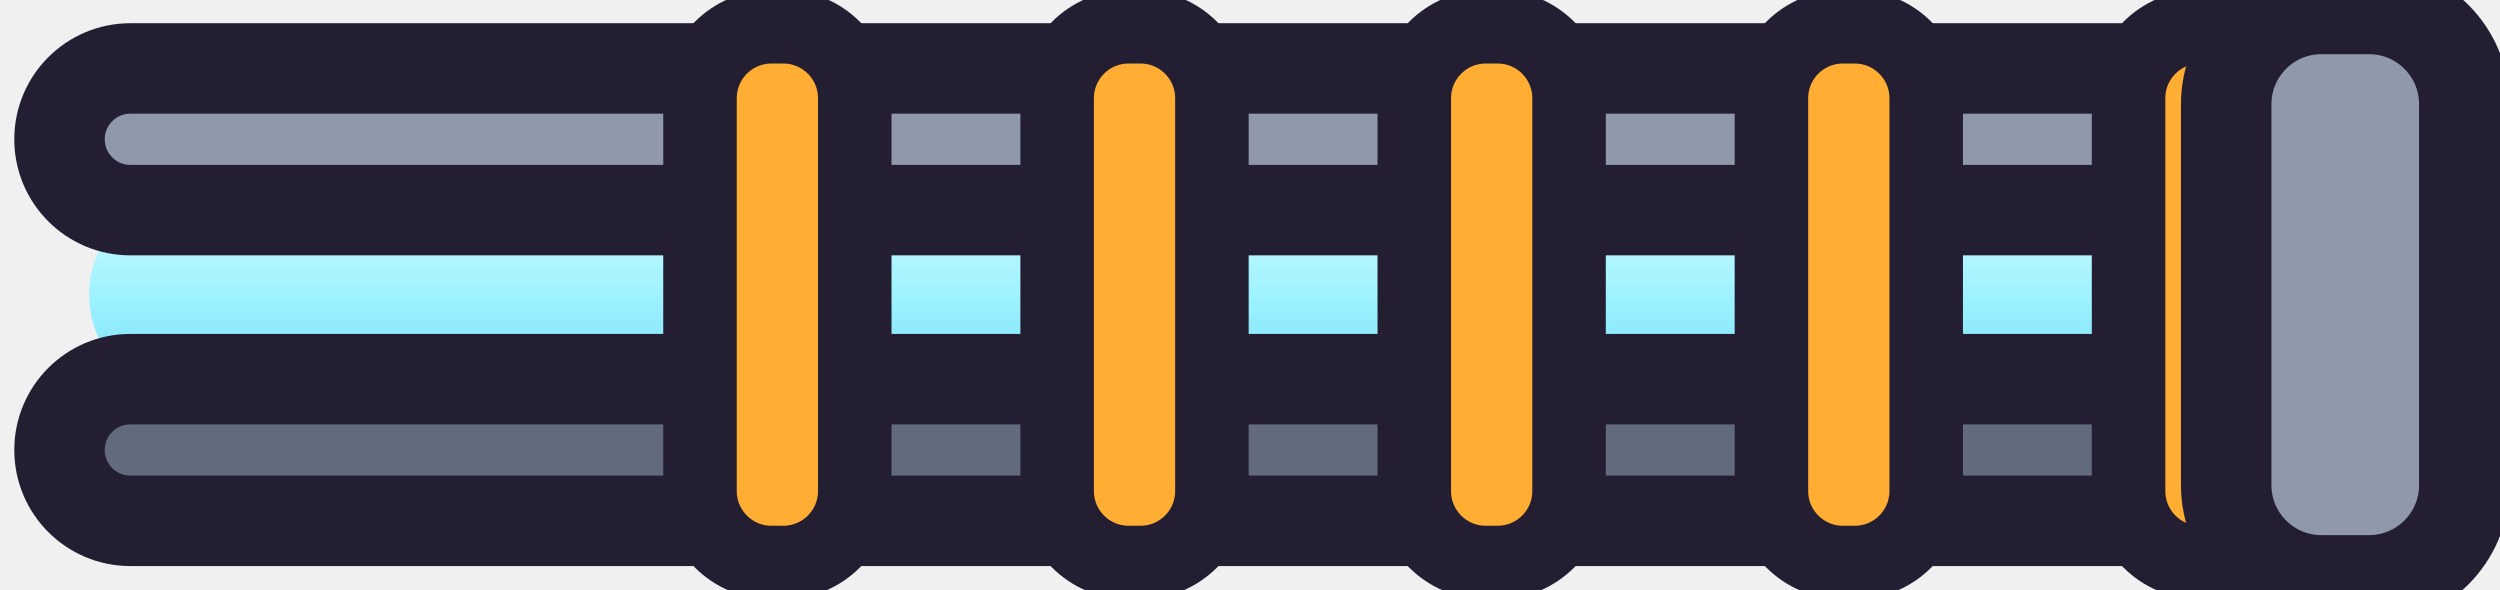
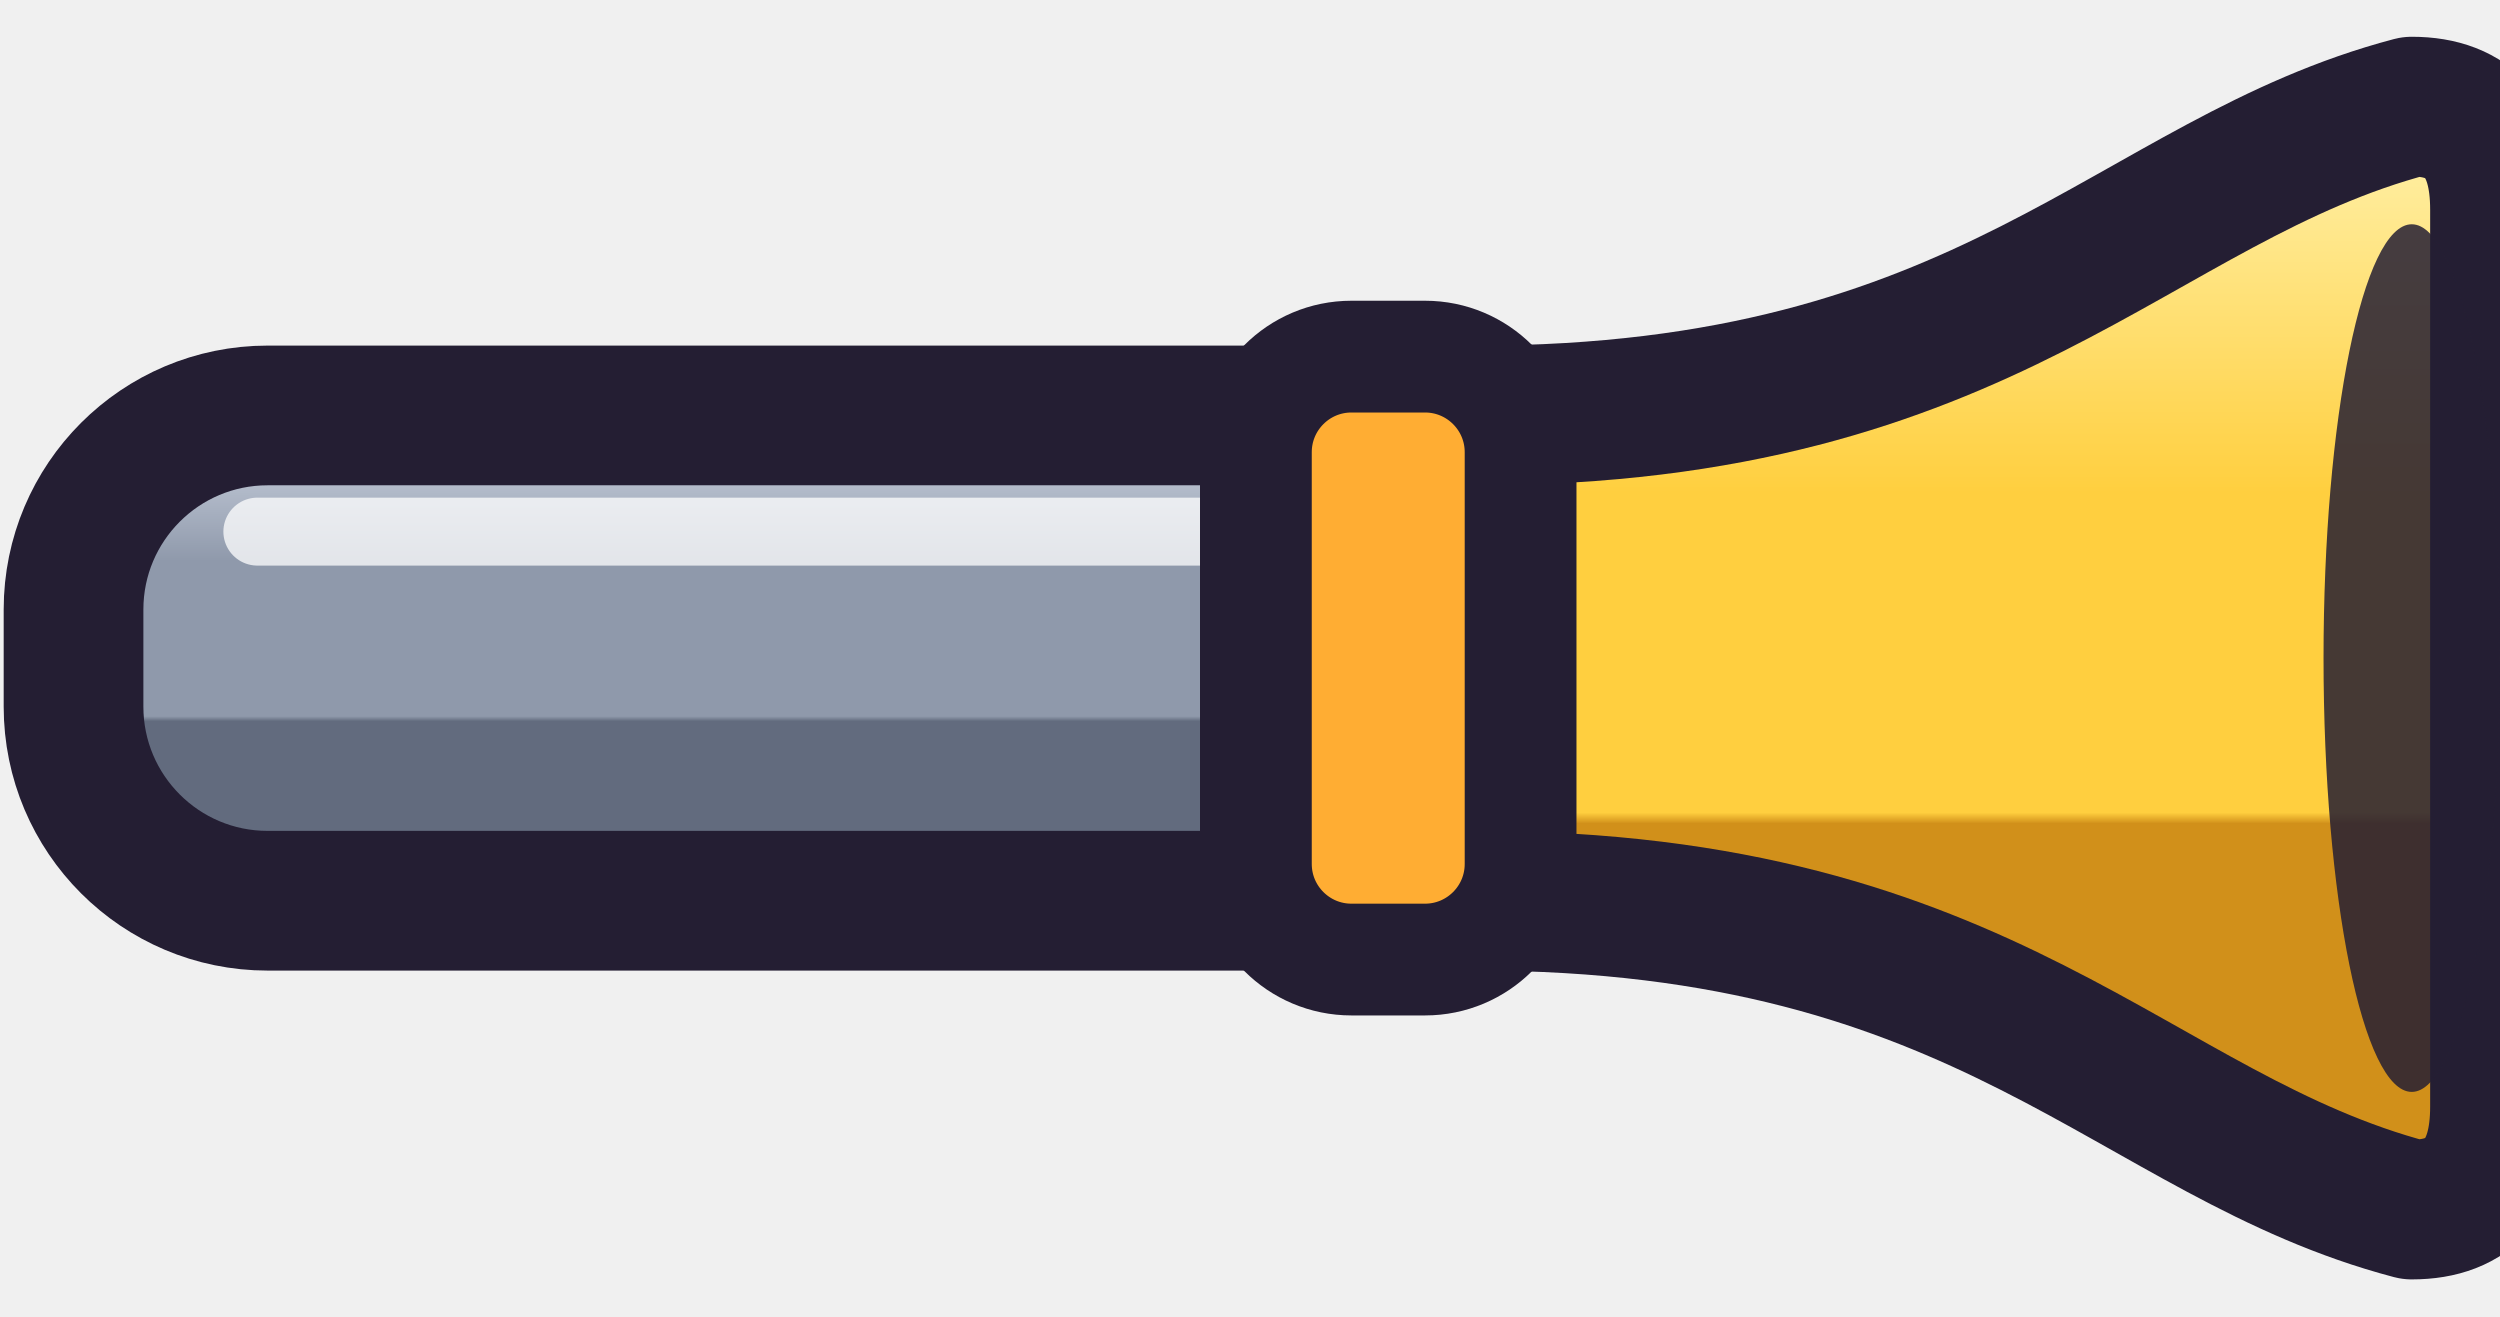
- <svg xmlns="http://www.w3.org/2000/svg" width="42" height="9.9" viewBox="0 -4.95 42 9.9">
+ <svg xmlns="http://www.w3.org/2000/svg" width="34" height="17.9" viewBox="0 -8.95 34 17.9">
  <defs>
-     <linearGradient id="a" x1="0" x2="0" y1="-3.5" y2="3.5" gradientUnits="userSpaceOnUse">
-       <stop offset="0" stop-color="#fff" />
-       <stop offset=".5" stop-color="#9ff3ff" />
-       <stop offset="1" stop-color="#48c2f0" />
+     <linearGradient id="a" x1="0" x2="0" y1="-3.3" y2="3.3" gradientUnits="userSpaceOnUse">
+       <stop offset="0" stop-color="#d5dce8" />
+       <stop offset=".3" stop-color="#8f99ab" />
+       <stop offset=".62" stop-color="#8f99ab" />
+       <stop offset=".63" stop-color="#626b7e" />
+       <stop offset="1" stop-color="#626b7e" />
+     </linearGradient>
+     <linearGradient id="b" x1="0" x2="0" y1="-7.5" y2="7.5" gradientUnits="userSpaceOnUse">
+       <stop offset="0" stop-color="#fff3b0" />
+       <stop offset=".35" stop-color="#ffcf3f" />
+       <stop offset=".64" stop-color="#ffcf3f" />
+       <stop offset=".65" stop-color="#d1901a" />
+       <stop offset="1" stop-color="#d1901a" />
    </linearGradient>
  </defs>
-   <rect width="38" height="3.5" x="1.5" y="-1.75" fill="url(#a)" rx="1.75" />
-   <rect width="39.5" height="2.38" x="1" y="-3.8" fill="#8f99ab" stroke="#241e33" stroke-width="1.52" rx="1.19" />
-   <rect width="39.5" height="2.38" x="1" y="1.42" fill="#626b7e" stroke="#241e33" stroke-width="1.52" rx="1.19" />
-   <rect width="2.6" height="9" x="11.76" y="-4.5" fill="#ffad33" stroke="#241e33" stroke-width="1.235" rx="1.2" />
-   <rect width="2.6" height="9" x="17.76" y="-4.5" fill="#ffad33" stroke="#241e33" stroke-width="1.235" rx="1.2" />
-   <rect width="2.6" height="9" x="23.76" y="-4.5" fill="#ffad33" stroke="#241e33" stroke-width="1.235" rx="1.2" />
-   <rect width="2.6" height="9" x="29.76" y="-4.5" fill="#ffad33" stroke="#241e33" stroke-width="1.235" rx="1.2" />
-   <rect width="2.6" height="9" x="35.76" y="-4.5" fill="#ffad33" stroke="#241e33" stroke-width="1.235" rx="1.2" />
-   <rect width="4" height="9.6" x="37.4" y="-4.8" fill="#8f99ab" stroke="#241e33" stroke-width="1.52" rx="1.6" />
+   <rect width="21.08" height="6.6" x="1" y="-3.3" fill="url(#a)" stroke="#241e33" stroke-width="1.9" rx="2.64" />
+   <path stroke="#fff" stroke-linecap="round" stroke-width=".924" d="M3.5-1.72h15.58" opacity=".75" />
+   <path fill="url(#b)" stroke="#241e33" stroke-linejoin="round" stroke-width="1.9" d="M20.08-3.3c7 0 8.92-3.2 12.72-4.2q1.2 0 1.2 1.4V6.1q0 1.4-1.2 1.4c-3.8-1-5.72-4.2-12.72-4.2Z" />
+   <ellipse cx="32.8" fill="#241e33" opacity=".85" rx="1.2" ry="5.9" />
+   <rect width="3.6" height="8.2" x="17.08" y="-4.1" fill="#ffad33" stroke="#241e33" stroke-width="1.52" rx="1.3" />
</svg>
